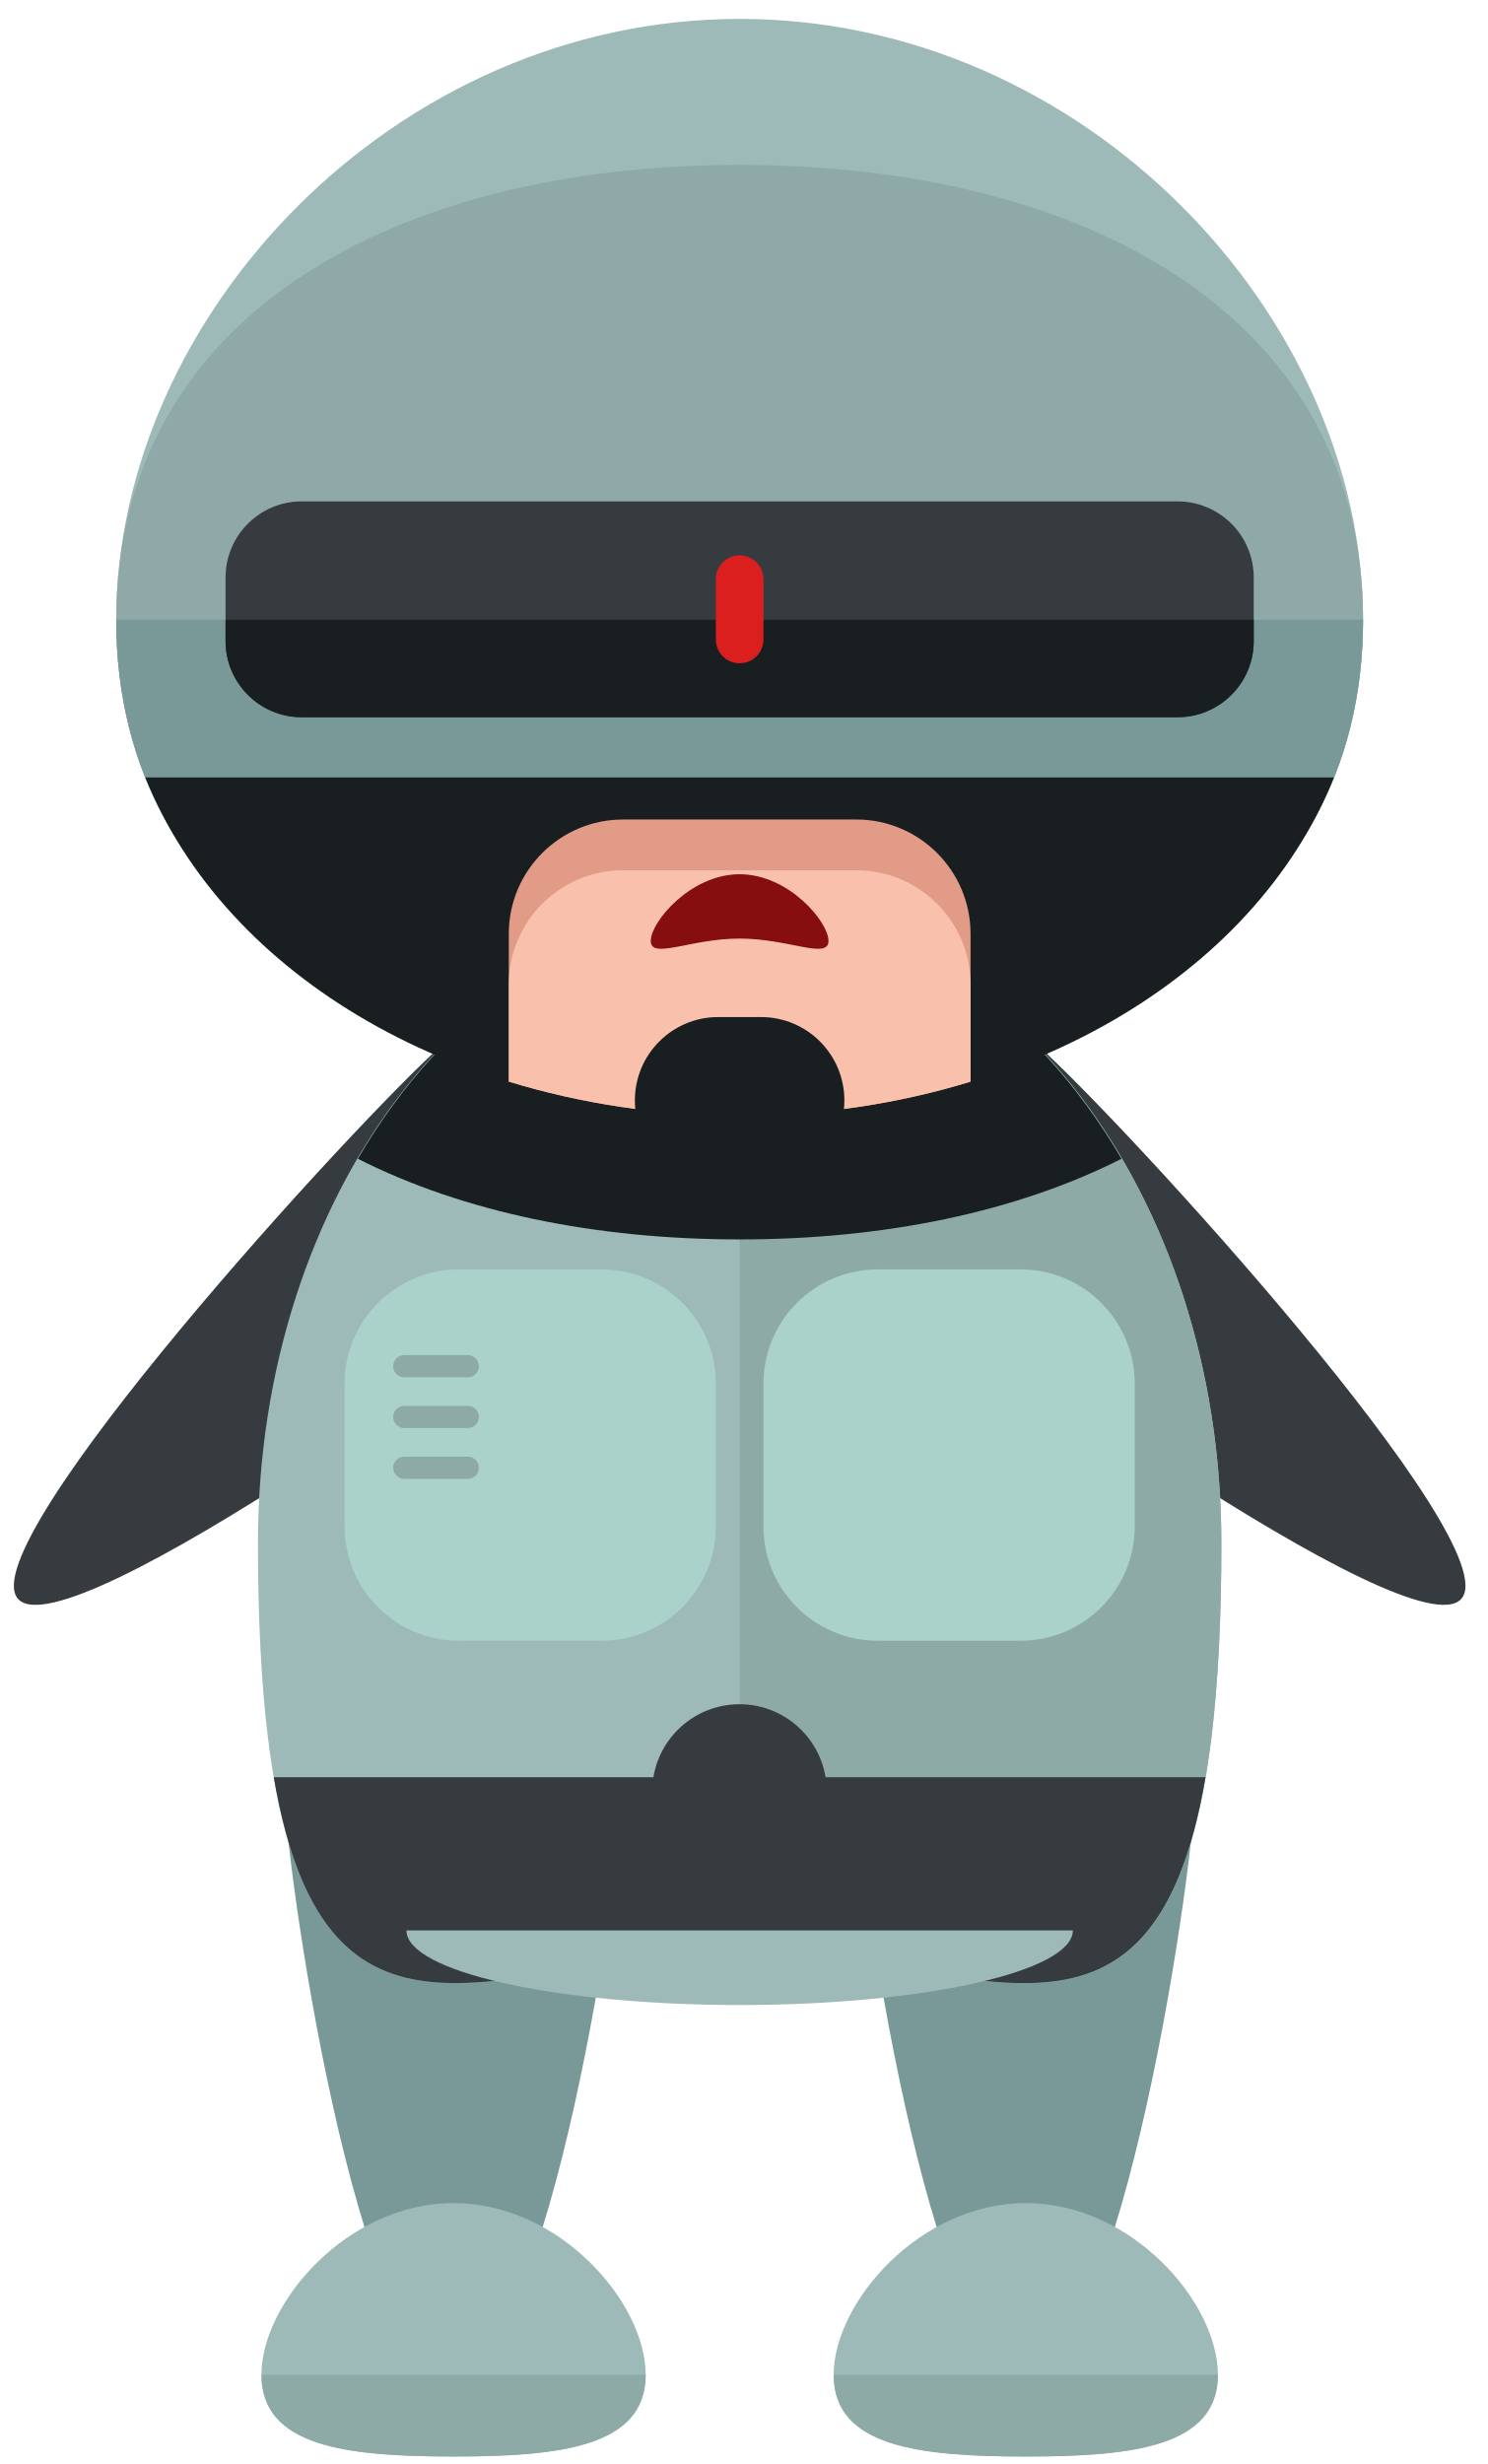
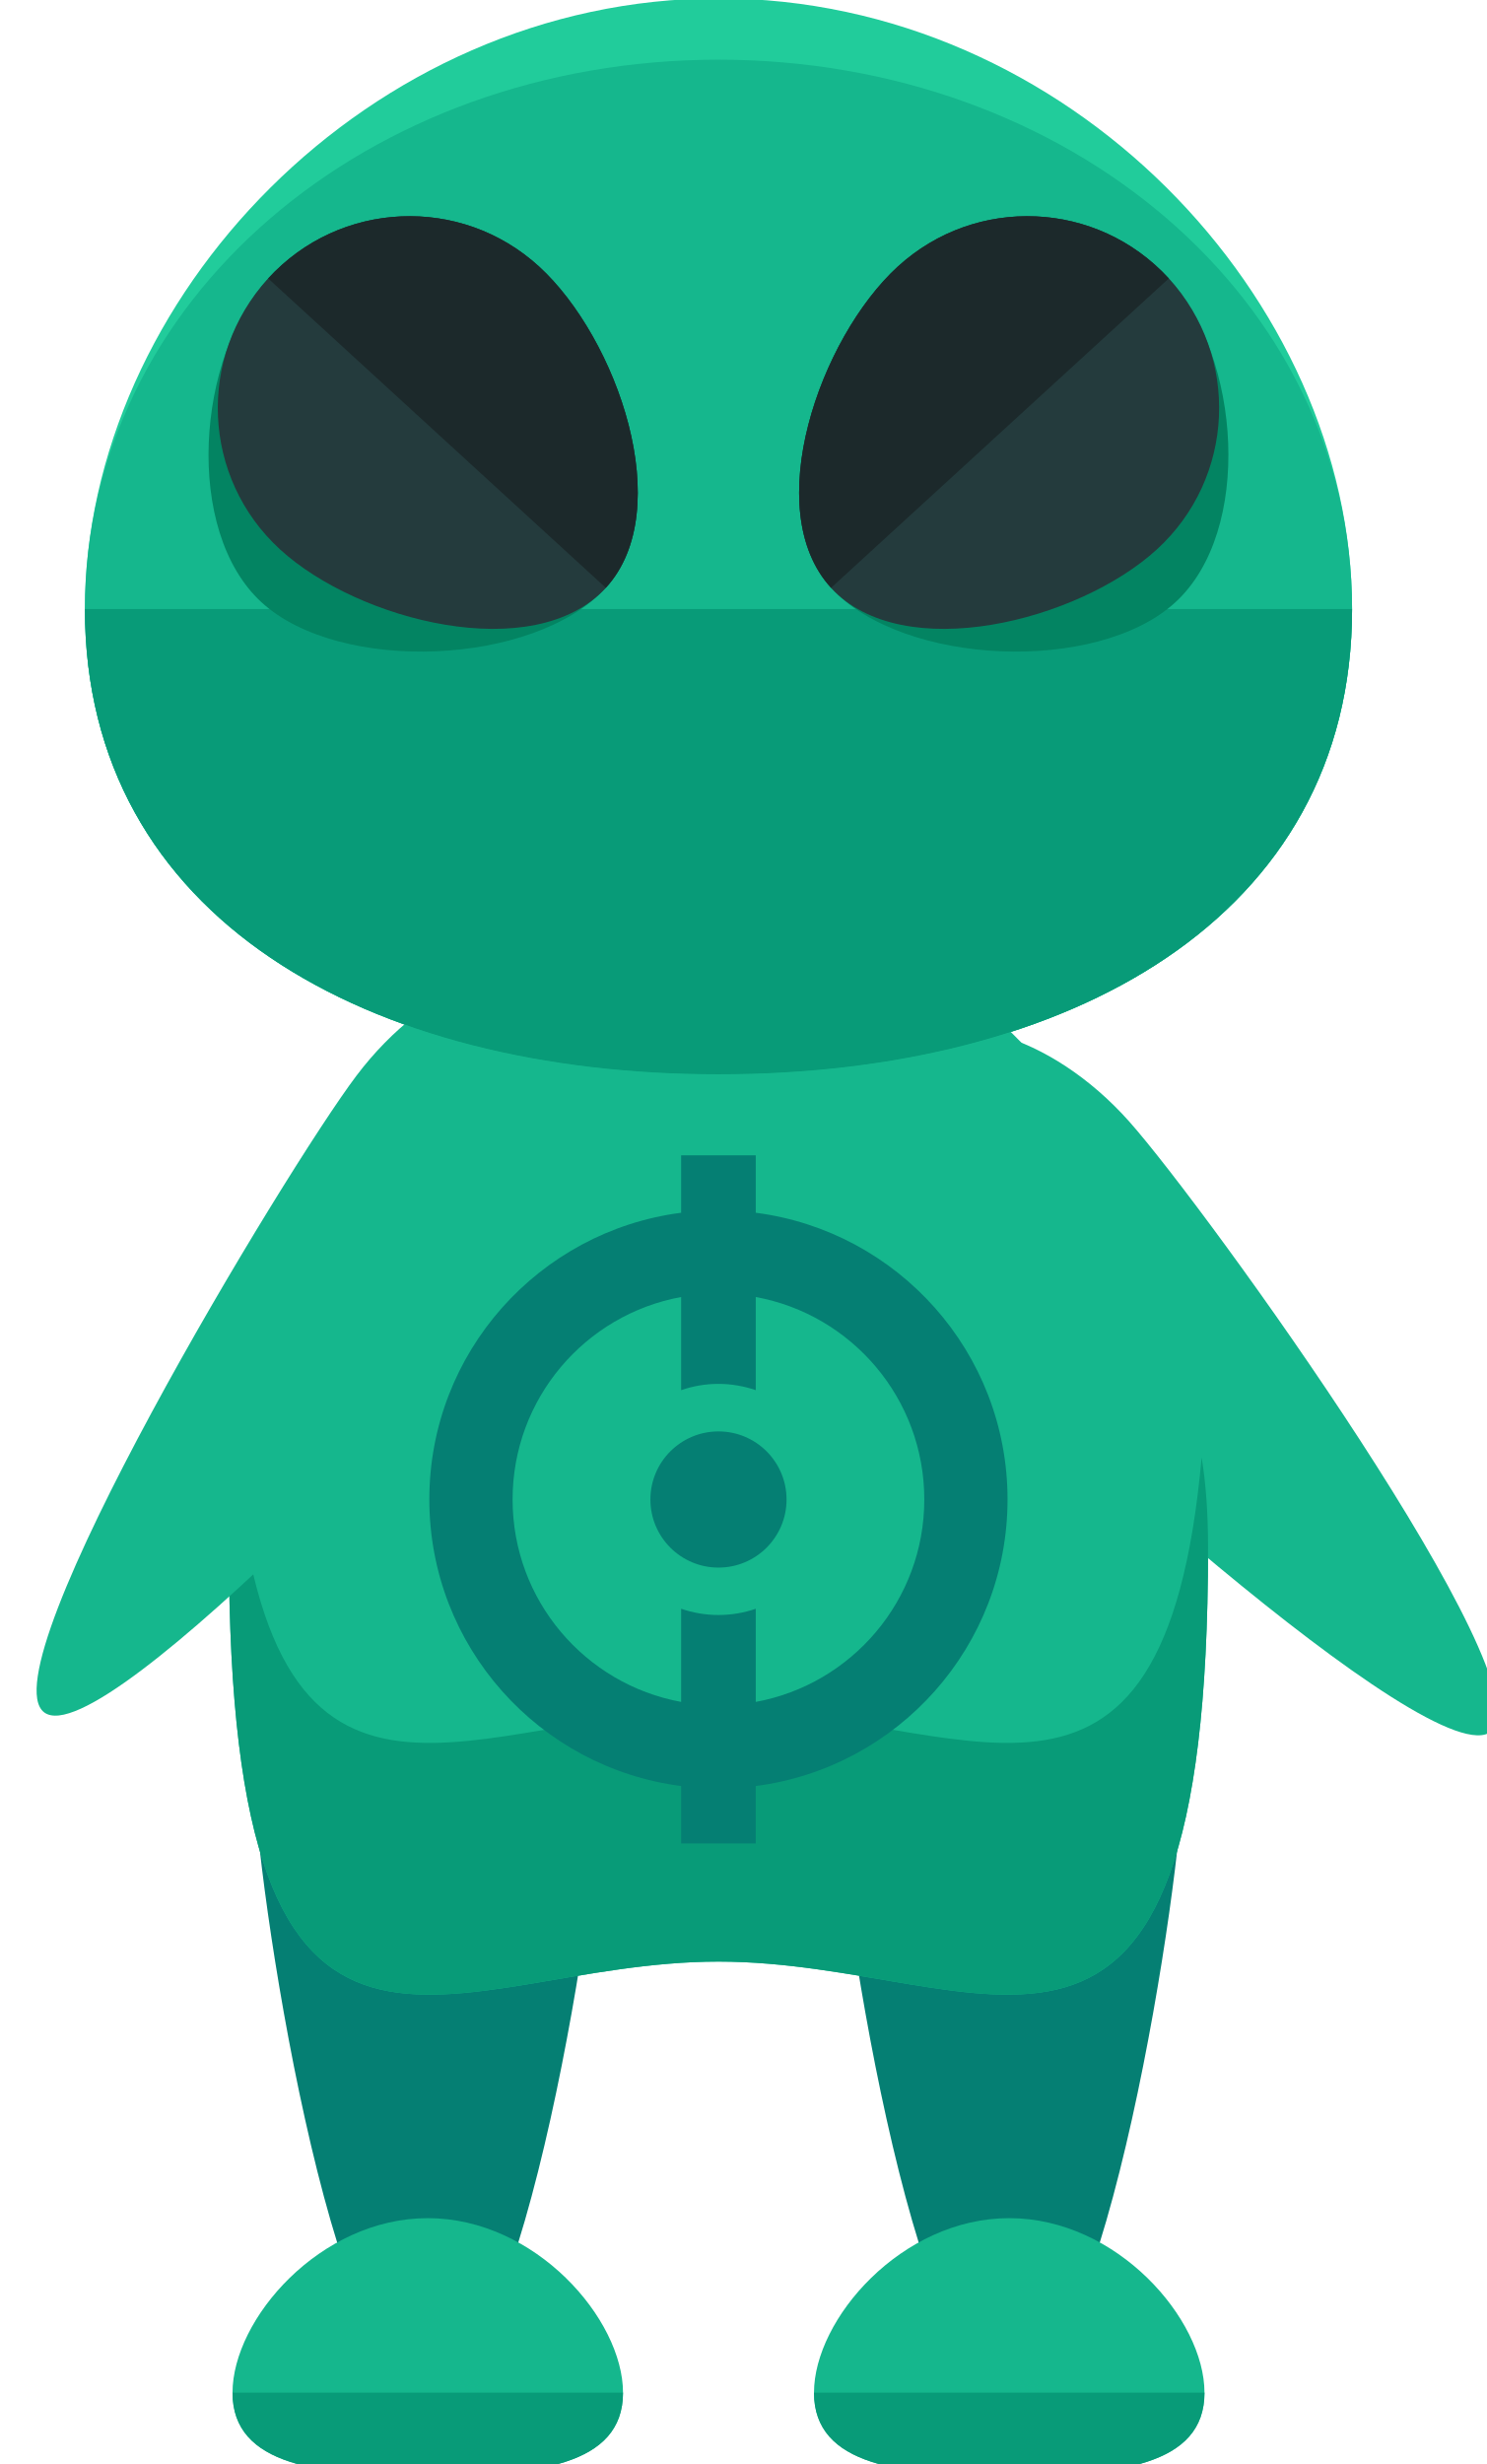
- <svg xmlns="http://www.w3.org/2000/svg" version="1.1" id="Layer_1" x="0px" y="0px" viewBox="0 0 79.26 131.236" xml:space="preserve" width="79.26" height="131.236">
-   <defs id="defs1357" />
-   <g id="g1246" transform="matrix(0.2575376,0,0,0.2575376,-37.248,1.006806)">
-     <path style="fill:#363b3f" d="m 286.642,203.768 c 10.027,11.28 3.663,33.304 -14.218,49.223 -17.881,15.896 -114.018,85.024 -124.062,73.767 -10.012,-11.296 69.892,-98.714 87.773,-114.609 17.857,-15.895 40.472,-19.653 50.507,-8.381 z" id="path1242" />
-     <path style="fill:#363b3f" d="m 308.611,203.768 c -10.027,11.28 -3.663,33.304 14.218,49.223 17.881,15.896 114.018,85.024 124.062,73.767 10.012,-11.296 -69.892,-98.714 -87.773,-114.609 -17.865,-15.895 -40.48,-19.653 -50.507,-8.381 z" id="path1244" />
+ <svg xmlns="http://www.w3.org/2000/svg" version="1.1" id="Layer_1" x="0px" y="0px" viewBox="0 0 79.123 131.123" xml:space="preserve" width="79.123" height="131.123">
+   <defs id="defs1165" />
+   <g id="g1088" transform="matrix(0.2615088,0,0,0.2615088,-29.72889,-0.0856958)">
+     <path style="fill:#057f73" d="m 236.064,361.913 c 0,19.503 -15.817,124.668 -35.336,124.668 -19.495,0 -35.304,-105.173 -35.304,-124.668 0,-19.495 15.817,-35.32 35.304,-35.32 19.519,0 35.336,15.825 35.336,35.32 z" id="path1084" />
+     <path style="fill:#057f73" d="m 354.423,361.913 c 0,19.503 -15.825,124.668 -35.336,124.668 -19.503,0 -35.296,-105.173 -35.296,-124.668 0,-19.495 15.801,-35.32 35.296,-35.32 19.511,0 35.336,15.825 35.336,35.32 z" id="path1086" />
  </g>
-   <g id="g1252" transform="matrix(0.2575376,0,0,0.2575376,-37.248,1.006806)">
-     <path style="fill:#799998" d="m 392.13,361.913 c 0,19.503 -15.817,124.668 -35.336,124.668 -19.495,0 -35.304,-105.173 -35.304,-124.668 0,-19.495 15.817,-35.32 35.304,-35.32 19.519,0 35.336,15.825 35.336,35.32 z" id="path1248" />
-     <path style="fill:#799998" d="m 273.779,361.913 c 0,19.503 -15.817,124.668 -35.336,124.668 -19.495,0 -35.304,-105.173 -35.304,-124.668 0,-19.495 15.817,-35.32 35.304,-35.32 19.519,0 35.336,15.825 35.336,35.32 z" id="path1250" />
+   <g id="g1094" transform="matrix(0.2615088,0,0,0.2615088,-29.72889,-0.0856958)">
+     <path style="fill:#15b78d" d="m 359.558,315.242 c 0,126.33 -44.591,84.259 -99.643,84.259 -55.028,0 -99.643,42.071 -99.643,-84.259 0,-72.231 44.631,-130.781 99.643,-130.781 55.028,0.009 99.643,58.558 99.643,130.781 z" id="path1090" />
+     <path style="fill:#15b78d" d="m 294.267,214.315 c 11.28,-10.027 33.304,-3.663 49.231,14.218 15.896,17.881 85.023,114.018 73.767,124.062 -11.288,10.012 -98.721,-69.892 -114.617,-87.773 -15.888,-17.857 -19.645,-40.479 -8.381,-50.507 z" id="path1092" />
  </g>
-   <path style="fill:#9dbab8;stroke-width:0.258" d="m 65.065,82.193 c 0,32.535 -11.486,21.7 -25.662,21.7 -14.172,0 -25.662,10.835 -25.662,-21.7 0,-18.602 11.494,-33.681 25.662,-33.681 14.172,0.003 25.662,15.081 25.662,33.681 z" id="path1254" />
-   <path style="fill:#8daaa7;stroke-width:0.258" d="m 39.401,48.515 c 14.172,0 25.662,15.079 25.662,33.681 0,32.535 -11.486,21.7 -25.662,21.7" id="path1256" />
-   <path style="fill:#9dbab8;stroke-width:0.258" d="m 34.396,126.484 c 0,3.846 -4.585,4.353 -10.234,4.353 -5.65,0 -10.234,-0.505 -10.234,-4.353 0,-3.848 4.585,-9.145 10.234,-9.145 5.65,0 10.234,5.297 10.234,9.145 z" id="path1258" />
-   <path style="fill:#8daaa7;stroke-width:0.258" d="m 34.396,126.484 c 0,3.846 -4.585,4.353 -10.234,4.353 -5.65,0 -10.234,-0.505 -10.234,-4.353" id="path1260" />
-   <path style="fill:#9dbab8;stroke-width:0.258" d="m 64.878,126.484 c 0,3.846 -4.585,4.353 -10.234,4.353 -5.65,0 -10.234,-0.505 -10.234,-4.353 0,-3.848 4.585,-9.145 10.234,-9.145 5.65,0 10.234,5.297 10.234,9.145 z" id="path1262" />
-   <path style="fill:#8daaa7;stroke-width:0.258" d="m 64.878,126.484 c 0,3.846 -4.585,4.353 -10.234,4.353 -5.65,0 -10.234,-0.505 -10.234,-4.353" id="path1264" />
-   <path style="fill:#191e21;stroke-width:0.258" d="m 19.062,61.717 c 5.623,2.848 12.669,4.296 20.343,4.296 7.67,0 14.715,-1.448 20.337,-4.296 -4.69,-8.013 -12.046,-13.202 -20.341,-13.202 -8.293,0 -15.651,5.187 -20.339,13.202 z" id="path1266" />
-   <path style="fill:#9dbab8;stroke-width:0.258" d="m 72.611,33.008 c 0,16.227 -14.87,24.384 -33.206,24.384 -18.341,0 -33.214,-8.157 -33.214,-24.384 0,-16.231 14.874,-32.001 33.214,-32.001 18.337,0 33.206,15.77 33.206,32.001 z" id="path1268" />
-   <path style="fill:#8fa8a8;stroke-width:0.258" d="m 72.611,33.008 c 0,16.227 -14.87,24.384 -33.206,24.384 -18.341,0 -33.214,-8.157 -33.214,-24.384 0,-16.231 14.874,-24.223 33.214,-24.223 18.336,0 33.206,7.993 33.206,24.223 z" id="path1270" />
-   <path style="fill:#799998;stroke-width:0.258" d="m 72.611,33.008 c 0,16.227 -14.87,24.384 -33.206,24.384 -18.341,0 -33.214,-8.157 -33.214,-24.384" id="path1272" />
-   <path style="fill:#363b3f;stroke-width:0.258" d="m 66.787,34.144 c 0,2.24 -1.818,4.057 -4.057,4.057 H 16.072 c -2.24,0 -4.057,-1.818 -4.057,-4.057 v -3.382 c 0,-2.242 1.818,-4.057 4.057,-4.057 h 46.658 c 2.24,0 4.057,1.816 4.057,4.057 z" id="path1274" />
-   <path style="fill:#191e21;stroke-width:0.258" d="m 12.015,33.008 v 1.136 c 0,2.24 1.818,4.057 4.057,4.057 h 46.658 c 2.24,0 4.057,-1.818 4.057,-4.057 v -1.136 z" id="path1276" />
-   <path style="fill:#db1f1f;stroke-width:0.258" d="m 40.669,34.057 c 0,0.702 -0.568,1.27 -1.268,1.27 v 0 c -0.7,0 -1.268,-0.568 -1.268,-1.27 v -3.211 c 0,-0.7 0.568,-1.268 1.268,-1.268 v 0 c 0.7,0 1.268,0.568 1.268,1.268 z" id="path1278" />
-   <path style="fill:#191e21;stroke-width:0.258" d="M 7.743,41.409 C 12.001,52.047 24.564,59.42 39.405,59.42 c 14.837,0 27.4,-7.374 31.654,-18.012 z" id="path1280" />
-   <path style="fill:#e29b86;stroke-width:0.258" d="M 45.615,43.648 H 33.19 c -3.359,0 -6.086,2.727 -6.086,6.086 v 7.875 c 3.808,1.162 7.952,1.814 12.302,1.814 4.347,0 8.492,-0.649 12.295,-1.812 v -7.877 c 0,-3.361 -2.727,-6.086 -6.086,-6.086 z" id="path1282" />
-   <path style="fill:#f9c1ac;stroke-width:0.258" d="M 45.615,46.352 H 33.19 c -3.359,0 -6.086,2.727 -6.086,6.086 v 5.171 c 3.808,1.162 7.952,1.814 12.302,1.814 4.347,0 8.492,-0.649 12.295,-1.812 v -5.173 c 0,-3.361 -2.727,-6.086 -6.086,-6.086 z" id="path1284" />
-   <g id="g1290" transform="matrix(0.2575376,0,0,0.2575376,-37.248,1.006806)">
-     <path style="fill:#aad1ca" d="m 292.7,311.784 c 0,13.044 -10.587,23.631 -23.631,23.631 H 239.53 c -13.044,0 -23.631,-10.587 -23.631,-23.631 v -29.538 c 0,-13.044 10.587,-23.631 23.631,-23.631 h 29.538 c 13.044,0 23.631,10.587 23.631,23.631 v 29.538 z" id="path1286" />
-     <path style="fill:#aad1ca" d="m 379.346,311.784 c 0,13.044 -10.587,23.631 -23.631,23.631 h -29.538 c -13.044,0 -23.631,-10.587 -23.631,-23.631 v -29.538 c 0,-13.044 10.587,-23.631 23.631,-23.631 h 29.538 c 13.044,0 23.631,10.587 23.631,23.631 z" id="path1288" />
+   <path style="fill:#089b78;stroke-width:0.262" d="m 38.241,91 c -12.959,0 -23.703,8.901 -25.716,-13.439 -0.22,1.335 -0.342,2.913 -0.342,4.793 0,33.036 11.667,22.034 26.058,22.034 14.397,0 26.058,11.002 26.058,-22.034 0,-1.881 -0.122,-3.458 -0.342,-4.793 -2.012,22.339 -12.752,13.439 -25.715,13.439 z" id="path1096" />
+   <path style="fill:#15b78d;stroke-width:0.262" d="m 33.16,127.326 c 0,3.906 -4.657,4.421 -10.39,4.421 -5.739,0 -10.394,-0.513 -10.394,-4.421 0,-3.908 4.655,-9.286 10.394,-9.286 5.733,0.002 10.39,5.378 10.39,9.286 z" id="path1098" />
+   <path style="fill:#089b78;stroke-width:0.262" d="m 33.16,127.326 c 0,3.906 -4.657,4.421 -10.39,4.421 -5.739,0 -10.394,-0.513 -10.394,-4.421" id="path1100" />
+   <path style="fill:#15b78d;stroke-width:0.262" d="m 64.109,127.326 c 0,3.906 -4.655,4.421 -10.392,4.421 -5.737,0 -10.392,-0.513 -10.392,-4.421 0,-3.908 4.655,-9.286 10.392,-9.286 5.737,0 10.392,5.378 10.392,9.286 z" id="path1102" />
+   <path style="fill:#089b78;stroke-width:0.262" d="m 64.109,127.326 c 0,3.906 -4.655,4.421 -10.392,4.421 -5.737,0 -10.392,-0.513 -10.392,-4.421" id="path1104" />
+   <path style="fill:#15b78d;stroke-width:0.262" d="M 31.509,52.497 C 28.358,50.124 22.749,52.246 18.977,57.237 15.209,62.231 -0.787,88.744 2.353,91.126 5.508,93.5 26.619,70.833 30.386,65.84 c 3.767,-4.987 4.269,-10.961 1.124,-13.343 z" id="path1106" />
+   <path style="fill:#21cc9b;stroke-width:0.262" d="m 71.964,32.409 c 0,16.477 -15.099,24.76 -33.72,24.76 -18.621,0 -33.724,-8.283 -33.724,-24.76 0,-16.481 15.103,-32.495 33.724,-32.495 18.621,0 33.72,16.013 33.72,32.495 z" id="path1108" />
+   <path style="fill:#15b78d;stroke-width:0.262" d="m 71.964,32.409 c 0,16.477 -15.099,24.76 -33.72,24.76 -18.621,0 -33.724,-8.283 -33.724,-24.76 0,-16.481 15.103,-29.234 33.724,-29.234 18.621,0 33.72,12.753 33.72,29.234 z" id="path1110" />
+   <path style="fill:#089b78;stroke-width:0.262" d="m 71.964,32.409 c 0,16.477 -15.099,24.76 -33.72,24.76 -18.621,0 -33.724,-8.283 -33.724,-24.76" id="path1112" />
+   <path style="fill:#038462;stroke-width:0.262" d="m 28.694,14.185 c 4.157,3.807 7.36,12.94 3.551,17.097 -3.805,4.157 -14.16,4.587 -18.317,0.777 -4.161,-3.807 -3.465,-13.082 0.344,-17.239 3.807,-4.157 10.26,-4.443 14.421,-0.634 z" id="path1114" />
+   <path style="fill:#243b3d;stroke-width:0.262" d="m 28.694,14.185 c 4.157,3.807 7.36,12.94 3.551,17.097 -3.805,4.157 -13.183,1.765 -17.338,-2.043 -4.161,-3.807 -4.441,-10.26 -0.634,-14.419 3.807,-4.157 10.26,-4.443 14.421,-0.634 z" id="path1116" />
+   <path style="fill:#1c292b;stroke-width:0.262" d="m 14.272,14.818 c 3.809,-4.157 10.26,-4.441 14.421,-0.634 4.157,3.807 7.36,12.94 3.551,17.097" id="path1118" />
+   <path style="fill:#038462;stroke-width:0.262" d="m 47.787,14.185 c -4.157,3.807 -7.362,12.94 -3.553,17.097 3.807,4.157 14.162,4.587 18.317,0.777 4.163,-3.807 3.467,-13.082 -0.34,-17.239 -3.809,-4.157 -10.26,-4.443 -14.423,-0.634 z" id="path1120" />
+   <path style="fill:#243b3d;stroke-width:0.262" d="m 47.787,14.185 c -4.157,3.807 -7.362,12.94 -3.553,17.097 3.807,4.157 13.183,1.765 17.34,-2.043 4.161,-3.807 4.441,-10.26 0.637,-14.419 -3.809,-4.157 -10.26,-4.443 -14.423,-0.634 z" id="path1122" />
+   <path style="fill:#1c292b;stroke-width:0.262" d="m 62.21,14.818 c -3.811,-4.157 -10.26,-4.441 -14.423,-0.634 -4.157,3.807 -7.362,12.94 -3.553,17.097" id="path1124" />
+   <g id="g1130" transform="matrix(0.2615088,0,0,0.2615088,-29.72889,-0.0856958)">
+     <circle style="fill:#057f73" cx="259.915" cy="305.467" r="13.855" id="circle1126" />
+     <path style="fill:#057f73" d="m 267.501,247.115 v -11.681 h -15.187 v 11.681 c -28.908,3.734 -51.247,28.42 -51.247,58.337 0,29.909 22.339,54.603 51.247,58.321 v 11.689 h 15.187 v -11.689 c 28.9,-3.726 51.247,-28.412 51.247,-58.321 0,-29.917 -22.347,-54.604 -51.247,-58.337 z m 0,99.54 v -18.952 c -2.387,0.819 -4.939,1.268 -7.593,1.268 -2.654,0 -5.207,-0.457 -7.593,-1.268 v 18.952 c -19.519,-3.576 -34.304,-20.645 -34.304,-41.196 0,-20.551 14.793,-37.628 34.304,-41.196 v 18.952 c 2.387,-0.819 4.939,-1.276 7.593,-1.276 2.654,0 5.207,0.465 7.593,1.276 v -18.952 c 19.511,3.568 34.304,20.645 34.304,41.196 0.008,20.535 -14.793,37.62 -34.304,41.196 z" id="path1128" />
  </g>
-   <g id="g1296" transform="matrix(0.2575376,0,0,0.2575376,-37.248,1.006806)">
-     <path style="fill:#363b3f" d="m 201.256,363.638 c 11.225,65.56 50.105,35.872 96.366,35.872 46.277,0 85.157,29.696 96.366,-35.872 z" id="path1292" />
-     <circle style="fill:#363b3f" cx="297.591" cy="366.592" r="18.046" id="circle1294" />
-   </g>
-   <g id="g1304" transform="matrix(0.2575376,0,0,0.2575376,-37.248,1.006806)">
-     <path style="fill:#8daaa7" d="m 243.689,278.63 c 0,1.276 -1.032,2.3 -2.308,2.3 h -13.123 c -1.276,0 -2.292,-1.024 -2.292,-2.3 v 0 c 0,-1.26 1.016,-2.292 2.292,-2.292 h 13.123 c 1.277,0 2.308,1.032 2.308,2.292 z" id="path1298" />
-     <path style="fill:#8daaa7" d="m 243.689,289.13 c 0,1.276 -1.032,2.3 -2.308,2.3 h -13.123 c -1.276,0 -2.292,-1.024 -2.292,-2.3 v 0 c 0,-1.26 1.016,-2.292 2.292,-2.292 h 13.123 c 1.277,0 2.308,1.032 2.308,2.292 z" id="path1300" />
-     <path style="fill:#8daaa7" d="m 243.689,299.63 c 0,1.276 -1.032,2.3 -2.308,2.3 h -13.123 c -1.276,0 -2.292,-1.024 -2.292,-2.3 v 0 c 0,-1.26 1.016,-2.292 2.292,-2.292 h 13.123 c 1.277,0 2.308,1.032 2.308,2.292 z" id="path1302" />
-   </g>
-   <path style="fill:#191e21;stroke-width:0.258" d="m 44.98,58.609 c 0,2.45 -1.988,4.439 -4.439,4.439 h -2.282 c -2.45,0 -4.439,-1.986 -4.439,-4.439 v 0 c 0,-2.45 1.986,-4.439 4.439,-4.439 h 2.282 c 2.451,0 4.439,1.988 4.439,4.439 z" id="path1306" />
-   <path style="fill:#870e0e;stroke-width:0.258" d="m 44.134,50.113 c 0,1.014 -2.12,-0.124 -4.733,-0.124 -2.615,0 -4.735,1.138 -4.735,0.124 0,-1.014 2.12,-3.55 4.735,-3.55 2.613,0 4.733,2.536 4.733,3.55 z" id="path1308" />
-   <path style="fill:#9dbab8;stroke-width:0.258" d="m 57.151,102.816 c 0,2.195 -7.948,3.974 -17.75,3.974 -9.802,0 -17.75,-1.779 -17.75,-3.974" id="path1310" />
-   <g id="g1324" transform="translate(0,-372.8868)">
+   <g id="g1132" transform="translate(0,-373)">
</g>
-   <g id="g1326" transform="translate(0,-372.8868)">
+   <g id="g1134" transform="translate(0,-373)">
</g>
-   <g id="g1328" transform="translate(0,-372.8868)">
+   <g id="g1136" transform="translate(0,-373)">
</g>
-   <g id="g1330" transform="translate(0,-372.8868)">
+   <g id="g1138" transform="translate(0,-373)">
</g>
-   <g id="g1332" transform="translate(0,-372.8868)">
+   <g id="g1140" transform="translate(0,-373)">
</g>
-   <g id="g1334" transform="translate(0,-372.8868)">
+   <g id="g1142" transform="translate(0,-373)">
</g>
-   <g id="g1336" transform="translate(0,-372.8868)">
+   <g id="g1144" transform="translate(0,-373)">
</g>
-   <g id="g1338" transform="translate(0,-372.8868)">
+   <g id="g1146" transform="translate(0,-373)">
</g>
-   <g id="g1340" transform="translate(0,-372.8868)">
+   <g id="g1148" transform="translate(0,-373)">
</g>
-   <g id="g1342" transform="translate(0,-372.8868)">
+   <g id="g1150" transform="translate(0,-373)">
</g>
-   <g id="g1344" transform="translate(0,-372.8868)">
+   <g id="g1152" transform="translate(0,-373)">
</g>
-   <g id="g1346" transform="translate(0,-372.8868)">
+   <g id="g1154" transform="translate(0,-373)">
</g>
-   <g id="g1348" transform="translate(0,-372.8868)">
+   <g id="g1156" transform="translate(0,-373)">
</g>
-   <g id="g1350" transform="translate(0,-372.8868)">
+   <g id="g1158" transform="translate(0,-373)">
</g>
-   <g id="g1352" transform="translate(0,-372.8868)">
+   <g id="g1160" transform="translate(0,-373)">
</g>
</svg>
